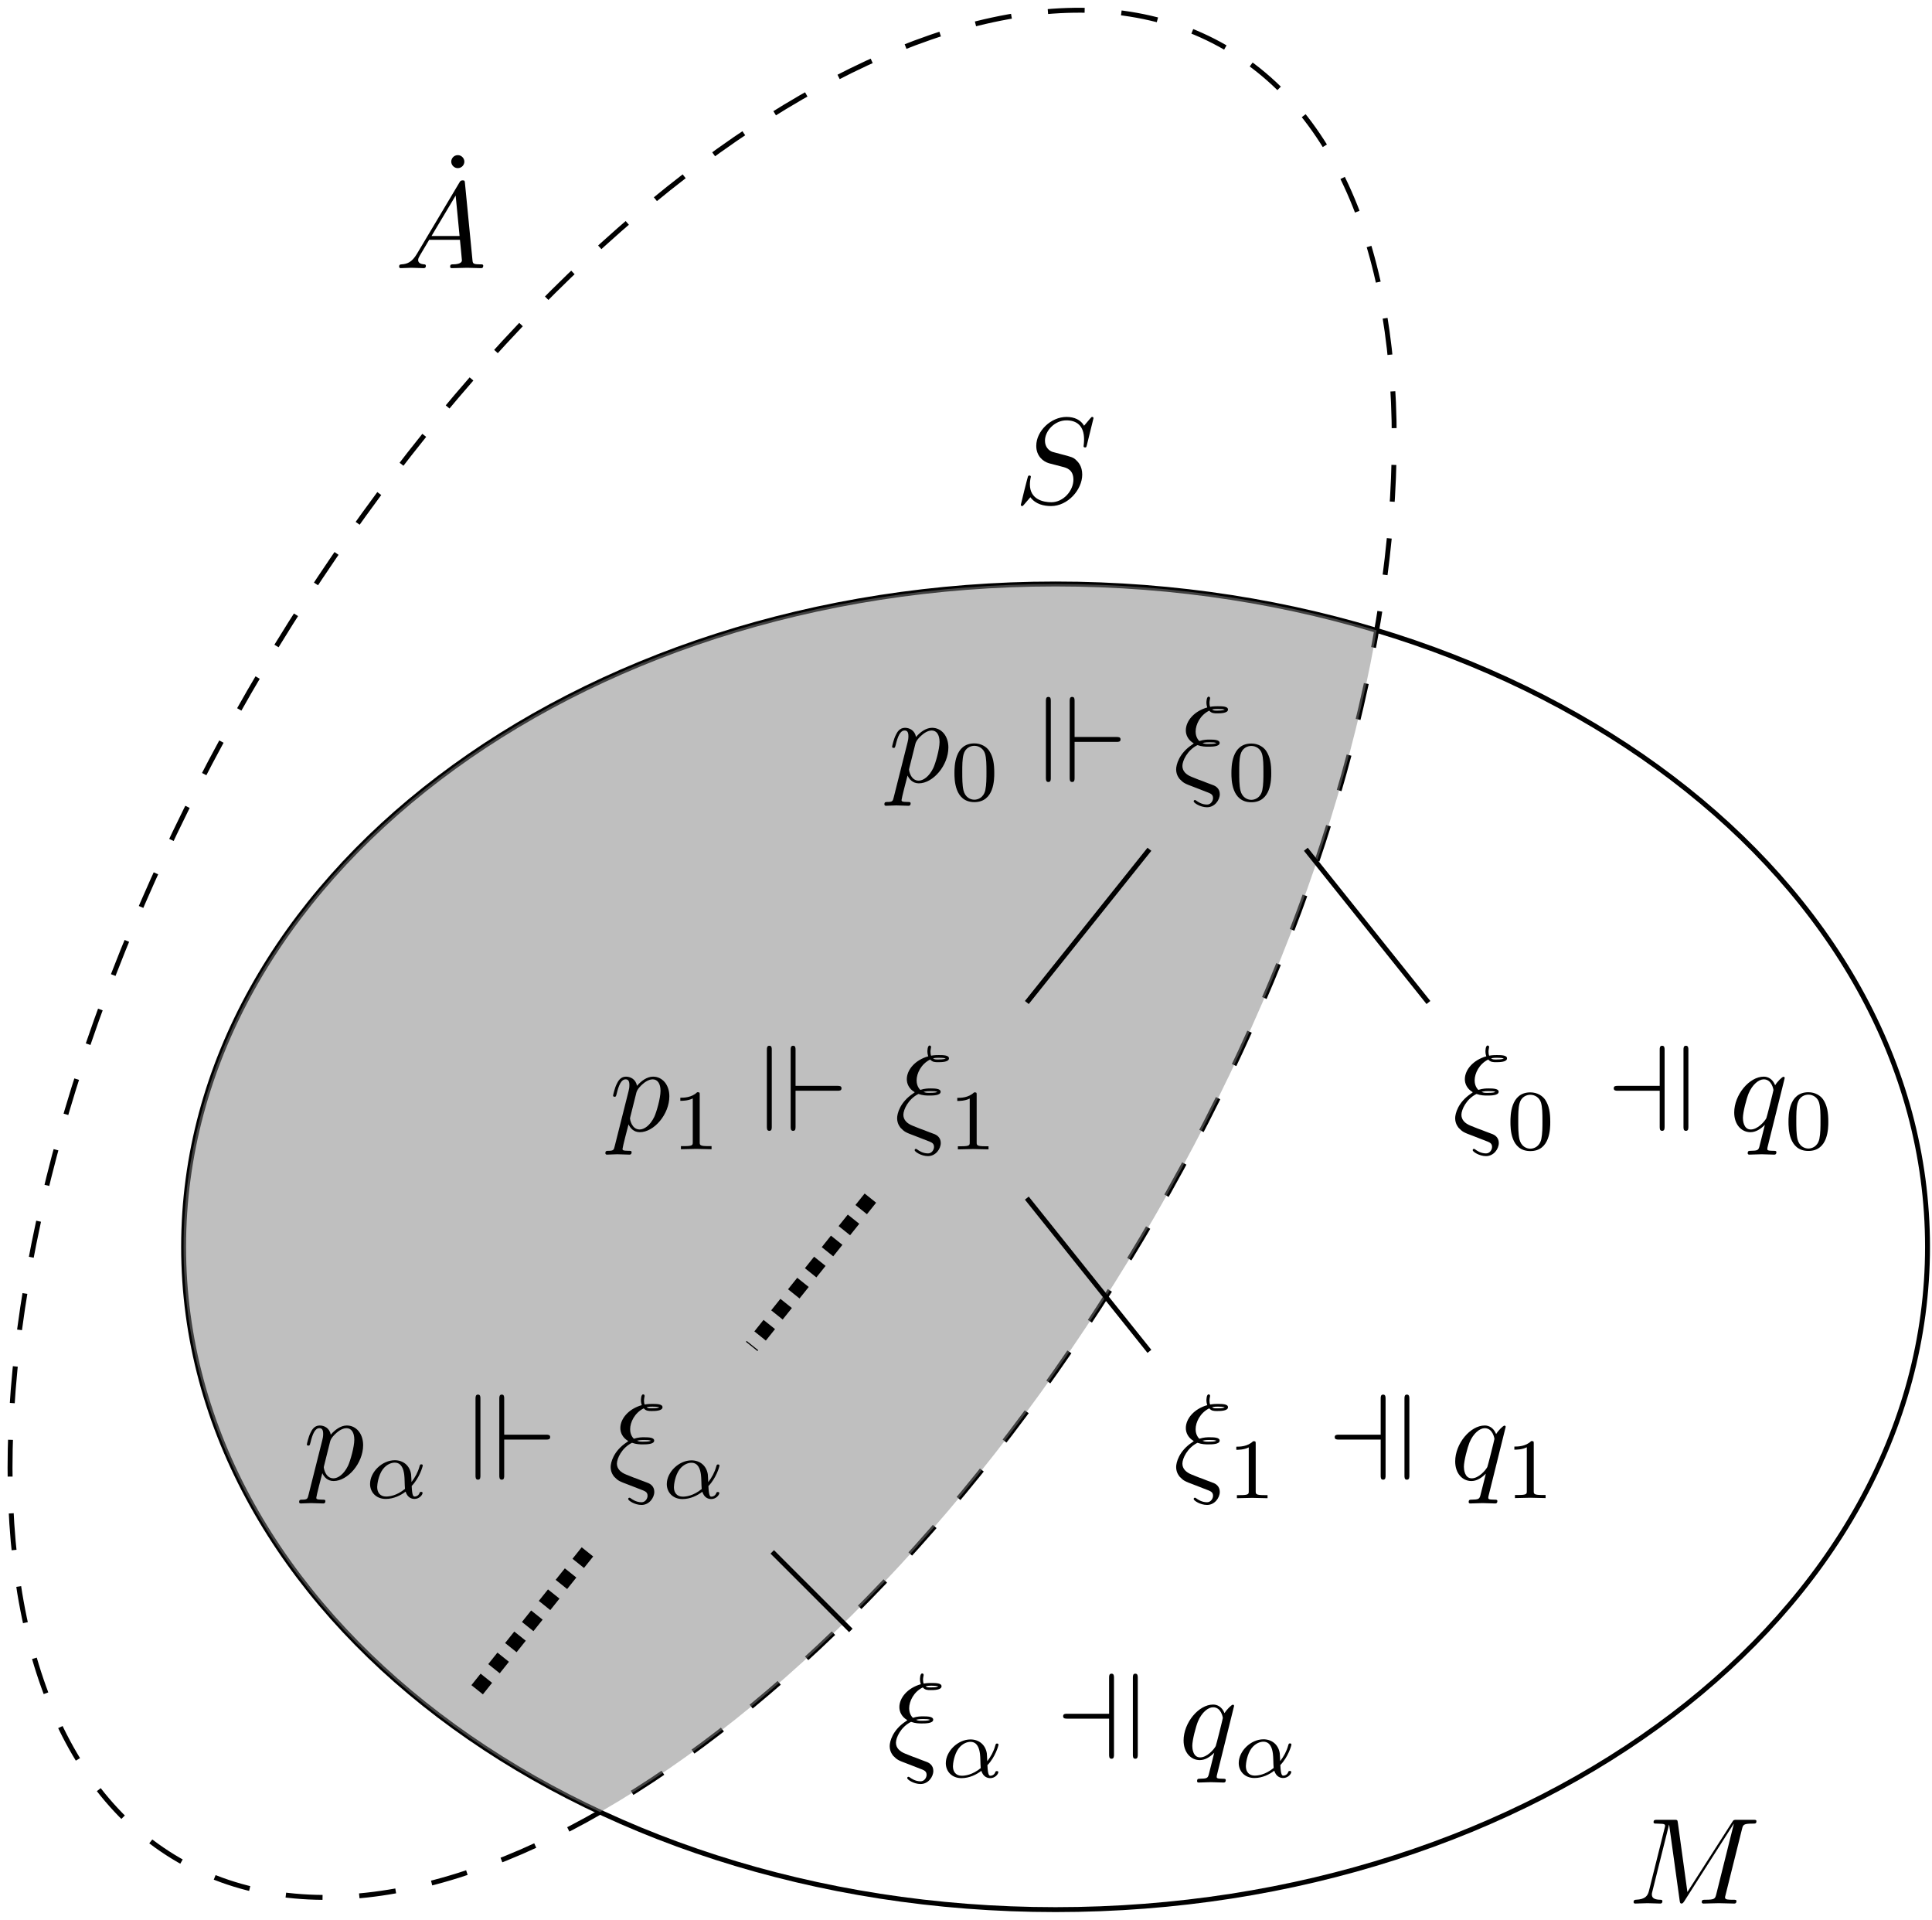
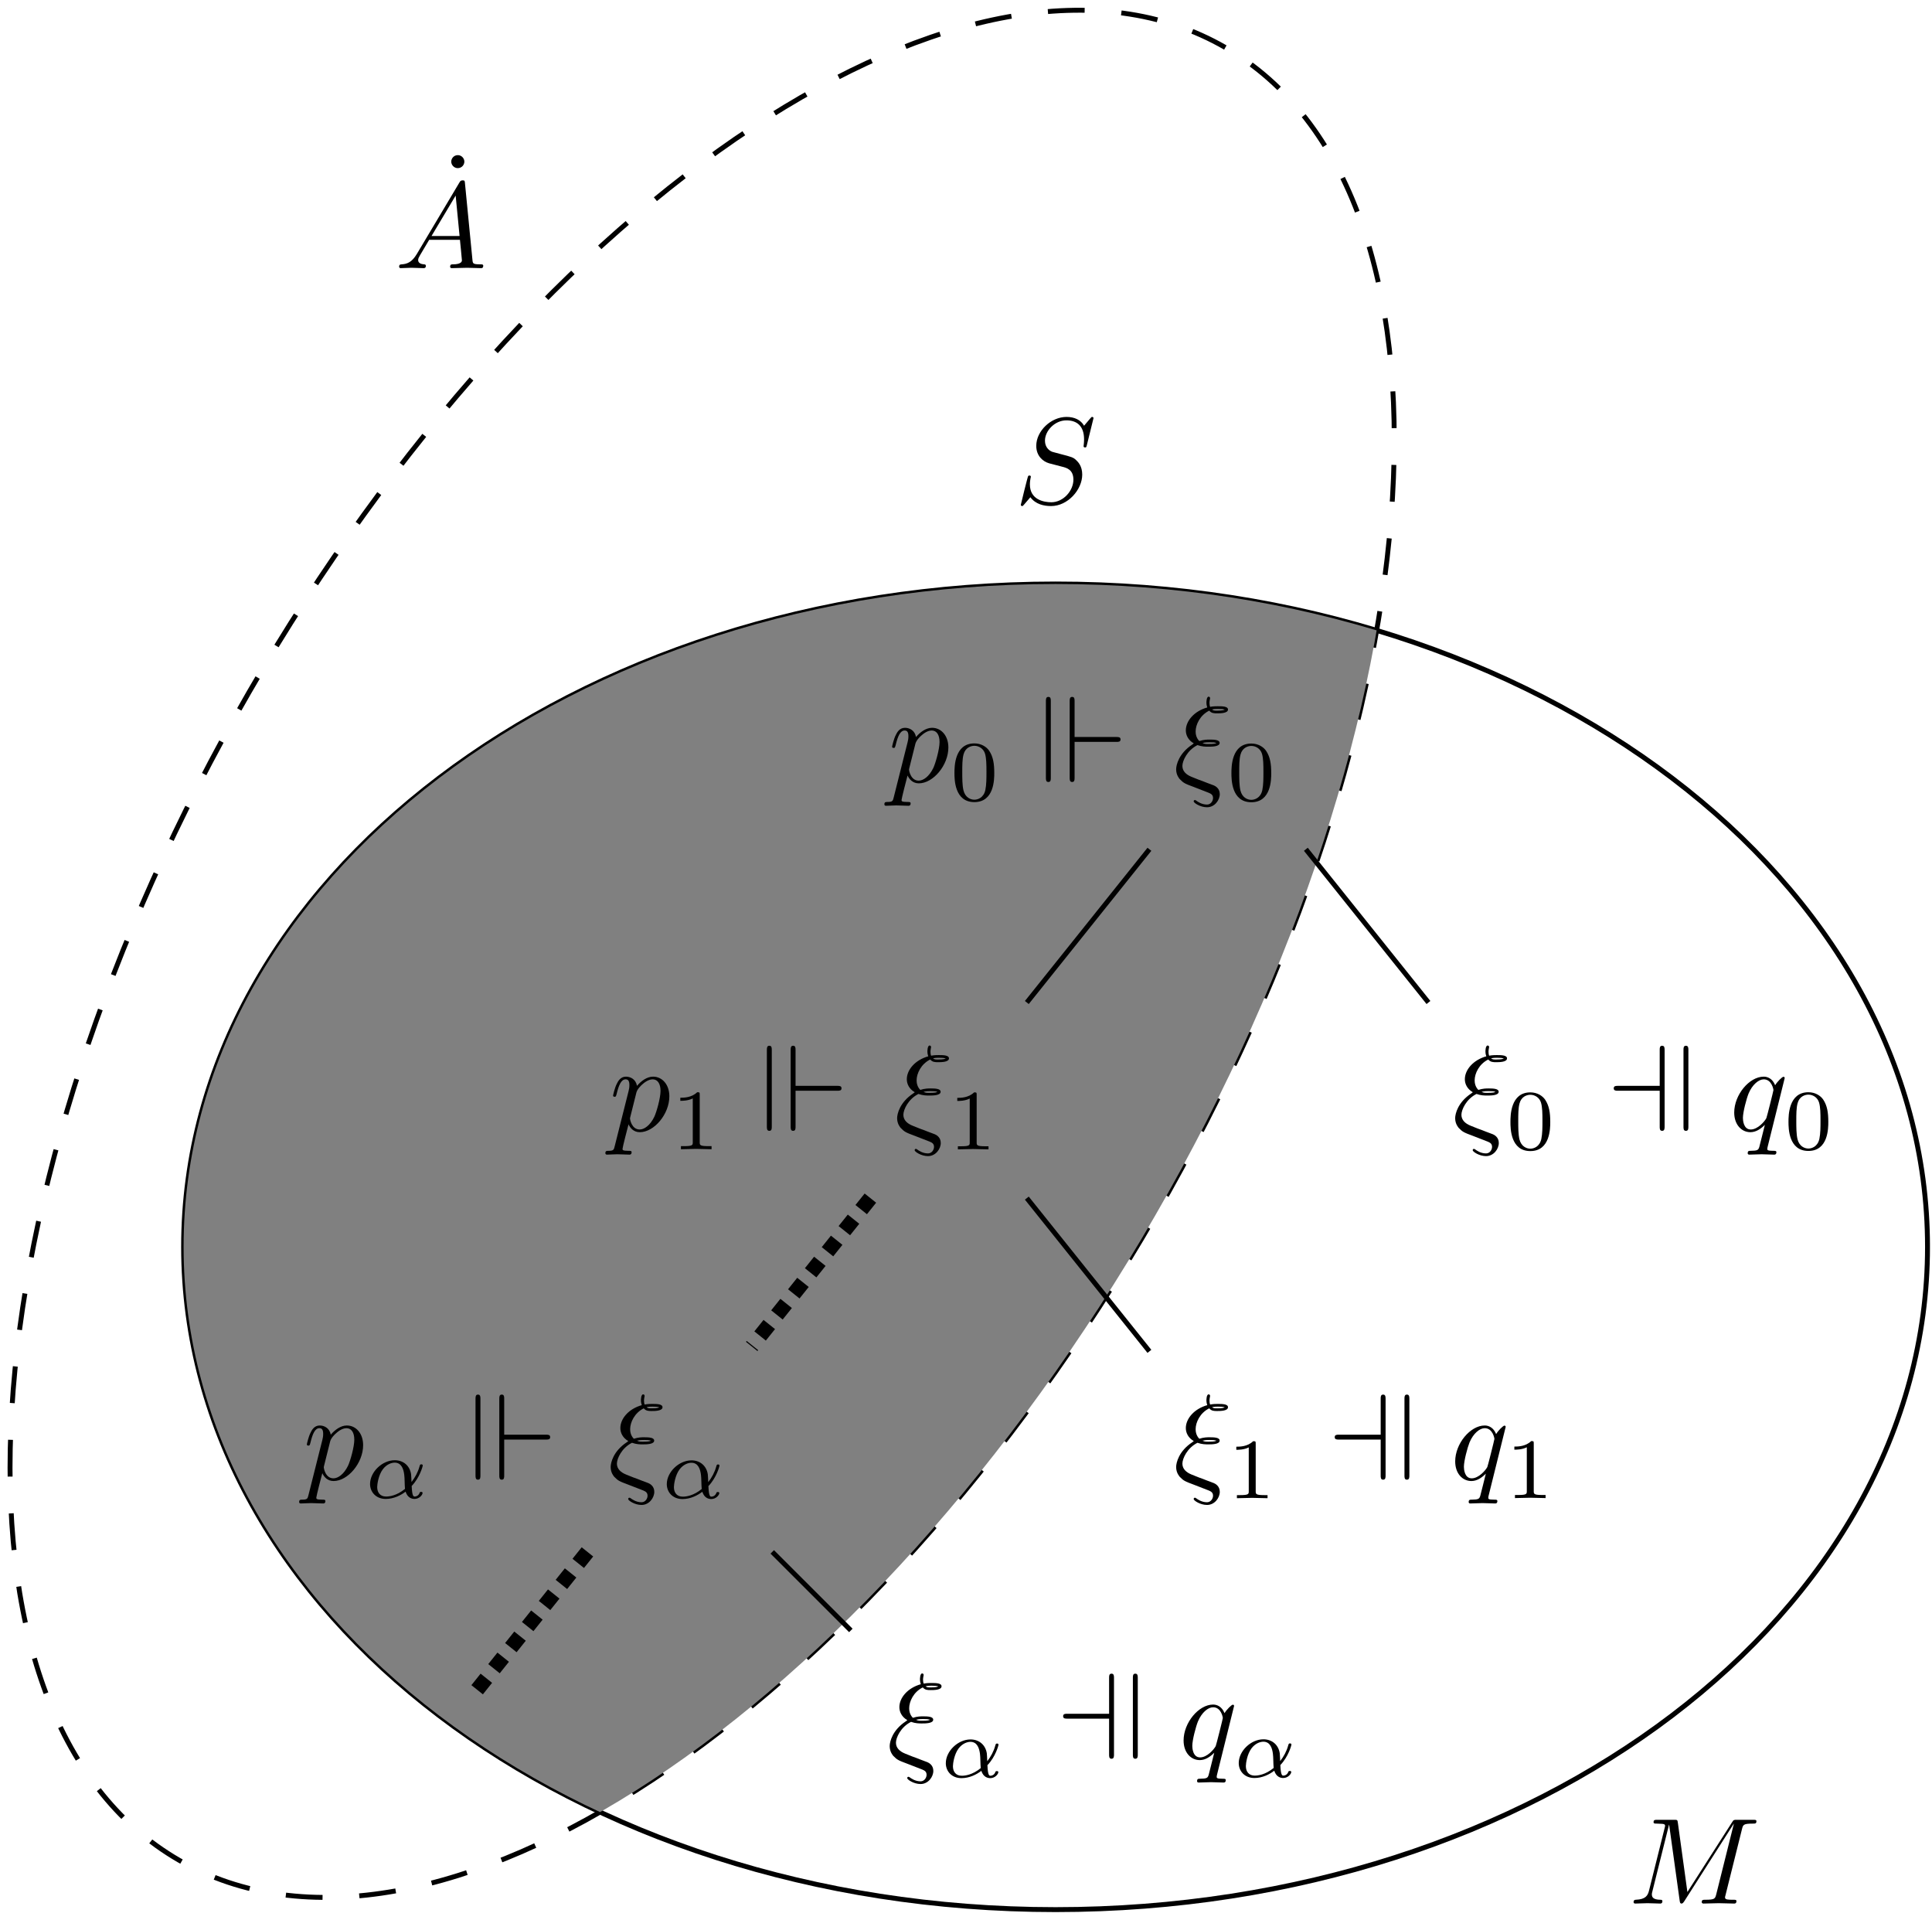
<svg xmlns="http://www.w3.org/2000/svg" xmlns:xlink="http://www.w3.org/1999/xlink" version="1.1" width="5.539cm" height="5.503cm" viewBox="0 0 157 156">
  <clipPath id="cp0">
    <path transform="matrix(1,0,0,-1,-6,158)" d="M 0 0 L 162.844 0 L 162.844 166.081 L 0 166.081 Z " />
  </clipPath>
  <g clip-path="url(#cp0)">
    <path transform="matrix(1,0,0,-1,57.056,77.506)" stroke-width=".399" stroke-linecap="butt" stroke-dasharray="2.989,2.989" stroke-miterlimit="10" stroke-linejoin="miter" fill="none" stroke="rgb(0,0,0)" d="M 42.52 73.647 C 22.183 85.389 -13.34 61.935 -36.824 21.26 C -60.307 -19.415 -62.858 -61.906 -42.52 -73.647 C -22.183 -85.389 13.34 -61.935 36.824 -21.26 C 60.307 19.415 62.858 61.906 42.52 73.647 Z M 0 0 " />
    <text fill-opacity="0" transform="matrix(1,0,-0,1,-6,158)" font-size="9.963" font-family="JIEOXL+CMR10" x="41.817" y="-138.729">
˙
</text>
    <symbol id="font_1_1">
      <path d="M .107 .053 C .107 .08 .084 .106 .054 .106 C .02 .106 0 .078 0 .053 C 0 .026 .023 0 .053 0 C .087 0 .107 .028 .107 .053 Z " />
    </symbol>
    <use xlink:href="#font_1_1" transform="matrix(9.96264,0,0,-9.96264,36.66383,13.66203)" />
    <text fill-opacity="0" transform="matrix(1,0,-0,1,-6,158)" font-size="9.963" font-family="NCCSMV+CMMI10" x="38.081" y="-136.211">
A
</text>
    <symbol id="font_2_2">
      <path d="M .144 .115 C .104 .048 .065 .034 .021 .031 C .009 .03 0 .03 0 .011 C 0 .005 .005 0 .013 0 C .04 0 .071 .003 .099 .003 C .132 .003 .167 0 .199 0 C .205 0 .218 0 .218 .019 C .218 .03 .209 .031 .202 .031 C .179 .033 .155 .041 .155 .066 C .155 .078 .161 .089 .169 .103 L .245 .231 L .496 .231 C .498 .21 .512 .074 .512 .064 C .512 .034 .46 .031 .44 .031 C .426 .031 .416 .031 .416 .011 C .416 0 .428 0 .43 0 C .471 0 .514 .003 .555 .003 C .58 .003 .643 0 .668 0 C .674 0 .686 0 .686 .02 C .686 .031 .676 .031 .663 .031 C .601 .031 .601 .038 .598 .067 L .537 .692 C .535 .712 .535 .716 .518 .716 C .502 .716 .498 .709 .492 .699 L .144 .115 M .264 .262 L .461 .592 L .493 .262 L .264 .262 Z " />
    </symbol>
    <use xlink:href="#font_2_2" transform="matrix(9.96264,0,0,-9.96264,32.4297,21.789)" />
    <path transform="matrix(1,0,0,-1,57.056,77.506)" stroke-width=".399" stroke-linecap="butt" stroke-miterlimit="10" stroke-linejoin="miter" fill="none" stroke="rgb(0,0,0)" d="M 99.59 -23.807 C 99.59 5.938 67.862 30.052 28.723 30.052 C -10.416 30.052 -42.144 5.938 -42.144 -23.807 C -42.144 -53.553 -10.416 -77.666 28.723 -77.666 C 67.862 -77.666 99.59 -53.553 99.59 -23.807 Z M 28.723 -23.807 " />
    <text fill-opacity="0" transform="matrix(1,0,-0,1,-6.000015,158)" font-size="9.963" font-family="NCCSMV+CMMI10" x="138.339" y="-3.321">
M
</text>
    <symbol id="font_2_3">
      <path d="M .884 .606 C .893 .642 .895 .652 .97 .652 C .993 .652 1.002 .652 1.002 .672 C 1.002 .683 .992 .683 .975 .683 L .843 .683 C .817 .683 .816 .683 .804 .664 L .439 .094 L .361 .66 C .358 .683 .356 .683 .33 .683 L .193 .683 C .174 .683 .163 .683 .163 .664 C .163 .652 .172 .652 .192 .652 C .205 .652 .223 .651 .235 .65 C .251 .648 .257 .645 .257 .634 C .257 .63 .256 .627 .253 .615 L .126 .106 C .116 .066 .099 .034 .018 .031 C .013 .031 0 .03 0 .012 C 0 .003 .006 0 .014 0 C .046 0 .081 .003 .114 .003 C .148 .003 .184 0 .217 0 C .222 0 .235 0 .235 .02 C .235 .031 .224 .031 .217 .031 C .16 .032 .149 .052 .149 .075 C .149 .082 .15 .087 .153 .098 L .289 .643 L .29 .643 L .376 .023 C .378 .011 .379 0 .391 0 C .402 0 .408 .011 .413 .018 L .817 .651 L .818 .651 L .675 .078 C .665 .039 .663 .031 .584 .031 C .567 .031 .556 .031 .556 .012 C .556 0 .568 0 .571 0 C .599 0 .667 .003 .695 .003 C .736 .003 .779 0 .82 0 C .826 0 .839 0 .839 .02 C .839 .031 .83 .031 .811 .031 C .774 .031 .746 .031 .746 .049 C .746 .053 .746 .055 .751 .073 L .884 .606 Z " />
    </symbol>
    <use xlink:href="#font_2_3" transform="matrix(9.96264,0,0,-9.96264,132.7574,154.679)" />
    <clipPath id="cp3">
      <path transform="matrix(1,0,0,-1,57.056,77.506)" d="M 99.59 -23.807 C 99.59 5.938 67.862 30.051 28.723 30.051 C -10.416 30.051 -42.144 5.938 -42.144 -23.807 C -42.144 -53.553 -10.416 -77.666 28.723 -77.666 C 67.862 -77.666 99.59 -53.553 99.59 -23.807 Z M 28.723 -23.807 " />
    </clipPath>
    <g clip-path="url(#cp3)">
-       <path transform="matrix(1,0,0,-1,57.056,77.506)" d="M 42.52 73.647 C 22.183 85.389 -13.34 61.935 -36.824 21.26 C -60.307 -19.415 -62.858 -61.906 -42.52 -73.647 C -22.183 -85.389 13.34 -61.935 36.824 -21.26 C 60.307 19.415 62.858 61.906 42.52 73.647 Z M 0 0 " fill="rgb(128,128,128)" fill-opacity=".5" />
+       <path transform="matrix(1,0,0,-1,57.056,77.506)" d="M 42.52 73.647 C 22.183 85.389 -13.34 61.935 -36.824 21.26 C -60.307 -19.415 -62.858 -61.906 -42.52 -73.647 C -22.183 -85.389 13.34 -61.935 36.824 -21.26 C 60.307 19.415 62.858 61.906 42.52 73.647 Z M 0 0 " fill="rgb(128,128,128)" />
    </g>
    <text fill-opacity="0" transform="matrix(1,0,-0,1,-6,158)" font-size="9.963" font-family="NCCSMV+CMMI10" x="88.437" y="-117.098">
S
</text>
    <symbol id="font_2_4">
      <path d="M .593 .717 C .593 .72 .591 .727 .582 .727 C .577 .727 .576 .726 .564 .712 L .516 .655 C .49 .702 .438 .727 .373 .727 C .246 .727 .126 .612 .126 .491 C .126 .41 .179 .364 .23 .349 L .337 .321 C .374 .312 .429 .297 .429 .215 C .429 .125 .347 .031 .249 .031 C .185 .031 .074 .053 .074 .177 C .074 .201 .079 .225 .08 .231 C .081 .235 .082 .236 .082 .238 C .082 .248 .075 .249 .07 .249 C .065 .249 .063 .248 .06 .245 C .056 .241 0 .013 0 .01 C 0 .004 .005 0 .011 0 C .016 0 .017 .001 .029 .015 L .078 .072 C .121 .014 .189 0 .247 0 C .383 0 .501 .133 .501 .257 C .501 .326 .467 .36 .452 .374 C .429 .397 .414 .401 .325 .424 C .303 .43 .267 .44 .258 .442 C .231 .451 .197 .48 .197 .533 C .197 .614 .277 .699 .372 .699 C .455 .699 .516 .656 .516 .544 C .516 .512 .512 .494 .512 .488 C .512 .487 .512 .478 .524 .478 C .534 .478 .535 .481 .539 .498 L .593 .717 Z " />
    </symbol>
    <use xlink:href="#font_2_4" transform="matrix(9.96264,0,0,-9.96264,82.95506,41.12118)" />
    <text fill-opacity="0" transform="matrix(1,0,-0,1,-6,158)" font-size="9.963" font-family="NCCSMV+CMMI10" x="101.35" y="-94.446">
ξ
</text>
    <symbol id="font_2_1">
      <path d="M .131 .511 C .022 .439 0 .345 0 .309 C 0 .261 .027 .233 .029 .23 C .061 .197 .07 .193 .145 .165 L .266 .118 C .281 .111 .301 .104 .301 .075 C .301 .052 .283 .022 .252 .022 C .208 .022 .175 .046 .164 .054 C .158 .058 .157 .059 .153 .059 C .145 .059 .143 .052 .143 .048 C .143 .036 .196 0 .252 0 C .314 0 .356 .058 .356 .107 C .356 .155 .319 .173 .308 .178 C .294 .183 .26 .196 .247 .201 C .227 .209 .207 .217 .186 .224 L .126 .248 C .081 .266 .051 .295 .051 .337 C .051 .378 .09 .465 .174 .507 C .211 .494 .241 .494 .262 .494 C .292 .494 .355 .494 .355 .525 C .355 .55 .312 .552 .273 .552 C .255 .552 .226 .552 .189 .54 C .163 .566 .159 .599 .159 .618 C .159 .674 .195 .751 .27 .788 C .288 .766 .311 .766 .334 .766 C .359 .766 .423 .766 .423 .797 C .423 .823 .379 .824 .34 .824 C .327 .824 .303 .824 .277 .819 C .274 .828 .272 .835 .272 .852 C .272 .866 .277 .887 .277 .889 C .277 .897 .272 .902 .265 .902 C .247 .902 .247 .856 .247 .853 C .247 .833 .253 .818 .254 .814 C .147 .784 .079 .704 .079 .627 C .079 .59 .097 .548 .144 .521 L .131 .511 M .293 .797 C .309 .802 .33 .802 .341 .802 C .375 .802 .379 .801 .397 .796 C .389 .793 .379 .788 .335 .788 C .316 .788 .304 .788 .293 .797 M .215 .524 C .238 .53 .26 .53 .272 .53 C .307 .53 .311 .529 .329 .524 C .321 .52 .311 .516 .265 .516 C .242 .516 .233 .516 .215 .524 Z " />
    </symbol>
    <use xlink:href="#font_2_1" transform="matrix(9.96264,0,0,-9.96264,95.57914,65.59634)" />
    <text fill-opacity="0" transform="matrix(1,0,-0,1,-6,158)" font-size="6.974" font-family="NGUJSL+CMR7" x="105.709" y="-92.951">
0
</text>
    <symbol id="font_4_1">
      <path d="M .464 .339 C .464 .449 .451 .528 .405 .598 C .374 .644 .312 .684 .232 .684 C 0 .684 0 .411 0 .339 C 0 .267 0 0 .232 0 C .464 0 .464 .267 .464 .339 M .232 .028 C .186 .028 .125 .055 .105 .137 C .091 .196 .091 .278 .091 .352 C .091 .425 .091 .501 .106 .556 C .127 .635 .191 .656 .232 .656 C .286 .656 .338 .623 .356 .565 C .372 .511 .373 .439 .373 .352 C .373 .278 .373 .204 .36 .141 C .34 .05 .272 .028 .232 .028 Z " />
    </symbol>
    <use xlink:href="#font_4_1" transform="matrix(6.97385,0,0,-6.97385,100.0716,65.18848)" />
    <text fill-opacity="0" transform="matrix(1,0,-0,1,-6,158)" font-size="9.963" font-family="NCCSMV+CMMI10" x="78.673" y="-66.099">
ξ
</text>
    <use xlink:href="#font_2_1" transform="matrix(9.96264,0,0,-9.96264,72.90214,93.94334)" />
    <text fill-opacity="0" transform="matrix(1,0,-0,1,-6,158)" font-size="6.974" font-family="NGUJSL+CMR7" x="83.031" y="-64.605">
1
</text>
    <symbol id="font_4_2">
      <path d="M .226 .636 C .226 .663 .224 .664 .196 .664 C .132 .601 .041 .6 0 .6 L 0 .564 C .024 .564 .09 .564 .145 .592 L .145 .082 C .145 .049 .145 .036 .045 .036 L .007 .036 L .007 0 C .025 .001 .148 .004 .185 .004 C .216 .004 .342 .001 .364 0 L .364 .036 L .326 .036 C .226 .036 .226 .049 .226 .082 L .226 .636 Z " />
    </symbol>
    <use xlink:href="#font_4_2" transform="matrix(6.97385,0,0,-6.97385,77.79115,93.395)" />
    <path transform="matrix(1,0,0,-1,57.056,77.506)" stroke-width=".399" stroke-linecap="butt" stroke-miterlimit="10" stroke-linejoin="miter" fill="none" stroke="rgb(0,0,0)" d="M 36.351 8.495 L 26.388 -3.956 " />
    <text fill-opacity="0" transform="matrix(1,0,-0,1,-6,158)" font-size="9.963" font-family="NCCSMV+CMMI10" x="55.391" y="-37.753">
ξ
</text>
    <use xlink:href="#font_2_1" transform="matrix(9.96264,0,0,-9.96264,49.62014,122.2893)" />
    <text fill-opacity="0" transform="matrix(1,0,-0,1,-6,158)" font-size="6.974" font-family="SENBEP+CMMI7" x="59.75" y="-36.259">
α
</text>
    <symbol id="font_5_1">
      <path d="M .485 .151 C .577 .246 .614 .379 .614 .39 C .614 .403 .602 .403 .597 .403 C .583 .403 .583 .4 .576 .378 C .558 .312 .525 .251 .483 .197 C .482 .212 .48 .279 .478 .288 C .463 .387 .388 .451 .288 .451 C .141 .451 0 .314 0 .174 C 0 .082 .067 0 .183 0 C .275 0 .358 .042 .414 .085 C .437 .012 .488 0 .518 0 C .576 0 .612 .049 .612 .07 C .612 .082 .6 .082 .595 .082 C .582 .082 .58 .078 .578 .072 C .564 .034 .533 .028 .521 .028 C .507 .028 .49 .028 .485 .151 M .407 .117 C .309 .037 .224 .028 .186 .028 C .12 .028 .083 .072 .083 .139 C .083 .168 .097 .277 .149 .346 C .195 .406 .252 .423 .287 .423 C .367 .423 .39 .346 .398 .284 C .404 .241 .402 .17 .407 .117 Z " />
    </symbol>
    <use xlink:href="#font_5_1" transform="matrix(6.97385,0,0,-6.97385,54.18238,121.8107)" />
    <path transform="matrix(1,0,0,-1,57.056,77.506)" stroke-width="1.196" stroke-linecap="butt" stroke-dasharray="1.196,.996" stroke-miterlimit="10" stroke-linejoin="miter" fill="none" stroke="rgb(0,0,0)" d="M 13.673 -19.851 L 4.029 -31.904 " />
    <path transform="matrix(1,0,0,-1,57.056,77.506)" stroke-width="1.196" stroke-linecap="butt" stroke-dasharray="1.196,.996" stroke-miterlimit="10" stroke-linejoin="miter" fill="none" stroke="rgb(0,0,0)" d="M -9.323 -48.597 L -18.648 -60.251 " />
    <text fill-opacity="0" transform="matrix(1,0,-0,1,-6,158)" font-size="9.963" font-family="NCCSMV+CMMI10" x="78.069" y="-15.076">
ξ
</text>
    <use xlink:href="#font_2_1" transform="matrix(9.96264,0,0,-9.96264,72.29814,144.9663)" />
    <text fill-opacity="0" transform="matrix(1,0,-0,1,-6,158)" font-size="6.974" font-family="SENBEP+CMMI7" x="82.427" y="-13.581">
α
</text>
    <use xlink:href="#font_5_1" transform="matrix(6.97385,0,0,-6.97385,76.85938,144.4887)" />
    <path transform="matrix(1,0,0,-1,57.056,77.506)" stroke-width=".399" stroke-linecap="butt" stroke-miterlimit="10" stroke-linejoin="miter" fill="none" stroke="rgb(0,0,0)" d="M 5.698 -48.597 L 12.084 -54.98 " />
    <text fill-opacity="0" transform="matrix(1,0,-0,1,-6,158)" font-size="9.963" font-family="NCCSMV+CMMI10" x="101.35" y="-37.753">
ξ
</text>
    <use xlink:href="#font_2_1" transform="matrix(9.96264,0,0,-9.96264,95.57914,122.2893)" />
    <text fill-opacity="0" transform="matrix(1,0,-0,1,-6,158)" font-size="6.974" font-family="NGUJSL+CMR7" x="105.709" y="-36.259">
1
</text>
    <use xlink:href="#font_4_2" transform="matrix(6.97385,0,0,-6.97385,100.4691,121.741)" />
    <path transform="matrix(1,0,0,-1,57.056,77.506)" stroke-width=".399" stroke-linecap="butt" stroke-miterlimit="10" stroke-linejoin="miter" fill="none" stroke="rgb(0,0,0)" d="M 26.388 -19.851 L 36.351 -32.303 " />
    <text fill-opacity="0" transform="matrix(1,0,-0,1,-6,158)" font-size="9.963" font-family="NCCSMV+CMMI10" x="124.027" y="-66.099">
ξ
</text>
    <use xlink:href="#font_2_1" transform="matrix(9.96264,0,0,-9.96264,118.2561,93.94334)" />
    <text fill-opacity="0" transform="matrix(1,0,-0,1,-6,158)" font-size="6.974" font-family="NGUJSL+CMR7" x="128.386" y="-64.605">
0
</text>
    <use xlink:href="#font_4_1" transform="matrix(6.97385,0,0,-6.97385,122.7486,93.53448)" />
    <path transform="matrix(1,0,0,-1,57.056,77.506)" stroke-width=".399" stroke-linecap="butt" stroke-miterlimit="10" stroke-linejoin="miter" fill="none" stroke="rgb(0,0,0)" d="M 49.065 8.495 L 59.029 -3.956 " />
    <text fill-opacity="0" transform="matrix(1,0,-0,1,-6,158)" font-size="9.963" font-family="NCCSMV+CMMI10" x="78.186" y="-94.457">
p
</text>
    <symbol id="font_2_5">
      <path d="M .077 .072 C .069 .038 .067 .031 .023 .031 C .011 .031 0 .031 0 .012 C 0 .004 .005 0 .013 0 C .04 0 .069 .003 .097 .003 C .13 .003 .164 0 .196 0 C .201 0 .214 0 .214 .02 C .214 .031 .204 .031 .19 .031 C .14 .031 .14 .038 .14 .047 C .14 .059 .182 .222 .189 .247 C .202 .218 .23 .183 .281 .183 C .397 .183 .522 .329 .522 .476 C .522 .57 .465 .636 .389 .636 C .339 .636 .291 .6 .258 .561 C .248 .615 .205 .636 .168 .636 C .122 .636 .103 .597 .094 .579 C .076 .545 .063 .485 .063 .482 C .063 .472 .073 .472 .075 .472 C .085 .472 .086 .473 .092 .495 C .109 .566 .129 .614 .165 .614 C .182 .614 .196 .606 .196 .568 C .196 .545 .193 .534 .189 .517 L .077 .072 M .253 .506 C .26 .533 .287 .561 .305 .576 C .34 .607 .369 .614 .386 .614 C .426 .614 .45 .579 .45 .52 C .45 .461 .417 .346 .399 .308 C .365 .238 .317 .205 .28 .205 C .214 .205 .201 .288 .201 .294 C .201 .296 .201 .298 .204 .31 L .253 .506 Z " />
    </symbol>
    <use xlink:href="#font_2_5" transform="matrix(9.96264,0,0,-9.96264,71.86719,65.47575)" />
    <text fill-opacity="0" transform="matrix(1,0,-0,1,-6,158)" font-size="6.974" font-family="NGUJSL+CMR7" x="83.199" y="-92.962">
0
</text>
    <use xlink:href="#font_4_1" transform="matrix(6.97385,0,0,-6.97385,77.56164,65.17748)" />
    <text fill-opacity="0" transform="matrix(1,0,-0,1,-6,158)" font-size="9.963" font-family="VJBEXT+MSAM10" x="90.436" y="-94.457">
?
</text>
    <symbol id="font_6_1">
      <path d="M .04 .659 C .04 .676 .04 .694 .02 .694 C 0 .694 0 .675 0 .658 L 0 .036 C 0 .019 0 0 .02 0 C .04 0 .04 .018 .04 .035 L .04 .659 M .234 .327 L .574 .327 C .591 .327 .609 .327 .609 .347 C .609 .367 .591 .367 .574 .367 L .234 .367 L .234 .659 C .234 .676 .234 .694 .214 .694 C .194 .694 .194 .675 .194 .658 L .194 .036 C .194 .019 .194 0 .214 0 C .234 0 .234 .018 .234 .035 L .234 .327 Z " />
    </symbol>
    <use xlink:href="#font_6_1" transform="matrix(9.96264,0,0,-9.96264,84.9939,63.543)" />
    <text fill-opacity="0" transform="matrix(-1,0,0,1,281.538,158)" font-size="9.963" font-family="VJBEXT+MSAM10" x="143.769" y="-66.11">
?
</text>
    <use xlink:href="#font_6_1" transform="matrix(-9.96264,0,0,-9.96264,137.2111,91.89)" />
    <text fill-opacity="0" transform="matrix(1,0,-0,1,-5.999985,158)" font-size="9.963" font-family="NCCSMV+CMMI10" x="146.537" y="-66.11">
q
</text>
    <symbol id="font_2_6">
      <path d="M .412 .625 C .412 .629 .409 .635 .402 .635 C .391 .635 .351 .595 .334 .566 C .312 .62 .273 .636 .241 .636 C .123 .636 0 .488 0 .343 C 0 .245 .059 .183 .132 .183 C .175 .183 .214 .207 .25 .243 C .241 .208 .208 .073 .205 .064 C .197 .036 .189 .032 .133 .031 C .12 .031 .11 .031 .11 .011 C .11 .01 .11 0 .123 0 C .155 0 .19 .003 .223 .003 C .257 .003 .293 0 .326 0 C .331 0 .344 0 .344 .02 C .344 .031 .334 .031 .318 .031 C .27 .031 .27 .038 .27 .047 C .27 .054 .272 .06 .274 .069 L .412 .625 M .135 .205 C .075 .205 .071 .282 .071 .299 C .071 .347 .1 .456 .117 .498 C .148 .572 .2 .614 .241 .614 C .306 .614 .32 .533 .32 .526 C .32 .52 .265 .301 .262 .297 C .247 .269 .191 .205 .135 .205 Z " />
    </symbol>
    <use xlink:href="#font_2_6" transform="matrix(9.96264,0,0,-9.96264,140.9355,93.82275)" />
    <text fill-opacity="0" transform="matrix(1,0,-0,1,-5.999985,158)" font-size="6.974" font-family="NGUJSL+CMR7" x="150.984" y="-64.616">
0
</text>
    <use xlink:href="#font_4_1" transform="matrix(6.97385,0,0,-6.97385,145.3467,93.52348)" />
    <text fill-opacity="0" transform="matrix(1,0,-0,1,-6,158)" font-size="9.963" font-family="NCCSMV+CMMI10" x="55.509" y="-66.11">
p
</text>
    <use xlink:href="#font_2_5" transform="matrix(9.96264,0,0,-9.96264,49.19019,93.82275)" />
    <text fill-opacity="0" transform="matrix(1,0,-0,1,-6,158)" font-size="6.974" font-family="NGUJSL+CMR7" x="60.522" y="-64.616">
1
</text>
    <use xlink:href="#font_4_2" transform="matrix(6.97385,0,0,-6.97385,55.28215,93.384)" />
    <text fill-opacity="0" transform="matrix(1,0,-0,1,-6,158)" font-size="9.963" font-family="VJBEXT+MSAM10" x="67.758" y="-66.11">
?
</text>
    <use xlink:href="#font_6_1" transform="matrix(9.96264,0,0,-9.96264,62.31591,91.89)" />
    <text fill-opacity="0" transform="matrix(-1,0,0,1,236.184,158)" font-size="9.963" font-family="VJBEXT+MSAM10" x="121.092" y="-37.764">
?
</text>
    <use xlink:href="#font_6_1" transform="matrix(-9.96264,0,0,-9.96264,114.5341,120.236)" />
    <text fill-opacity="0" transform="matrix(1,0,-0,1,-6,158)" font-size="9.963" font-family="NCCSMV+CMMI10" x="123.86" y="-37.764">
q
</text>
    <use xlink:href="#font_2_6" transform="matrix(9.96264,0,0,-9.96264,118.2585,122.1688)" />
    <text fill-opacity="0" transform="matrix(1,0,-0,1,-6,158)" font-size="6.974" font-family="NGUJSL+CMR7" x="128.307" y="-36.269">
1
</text>
    <use xlink:href="#font_4_2" transform="matrix(6.97385,0,0,-6.97385,123.0672,121.731)" />
    <text fill-opacity="0" transform="matrix(1,0,-0,1,-6.000002,158)" font-size="9.963" font-family="NCCSMV+CMMI10" x="30.621" y="-37.764">
p
</text>
    <use xlink:href="#font_2_5" transform="matrix(9.96264,0,0,-9.96264,24.3022,122.1688)" />
    <text fill-opacity="0" transform="matrix(1,0,-0,1,-6.000002,158)" font-size="6.974" font-family="SENBEP+CMMI7" x="35.634" y="-36.269">
α
</text>
    <use xlink:href="#font_5_1" transform="matrix(6.97385,0,0,-6.97385,30.06638,121.8007)" />
    <text fill-opacity="0" transform="matrix(1,0,-0,1,-6.000002,158)" font-size="9.963" font-family="VJBEXT+MSAM10" x="44.079" y="-37.764">
?
</text>
    <use xlink:href="#font_6_1" transform="matrix(9.96264,0,0,-9.96264,38.6369,120.236)" />
    <text fill-opacity="0" transform="matrix(-1,0,0,1,192.038,158)" font-size="9.963" font-family="VJBEXT+MSAM10" x="99.019" y="-15.087">
?
</text>
    <use xlink:href="#font_6_1" transform="matrix(-9.96264,0,0,-9.96264,92.46109,142.913)" />
    <text fill-opacity="0" transform="matrix(1,0,-0,1,-6,158)" font-size="9.963" font-family="NCCSMV+CMMI10" x="101.786" y="-15.087">
q
</text>
    <use xlink:href="#font_2_6" transform="matrix(9.96264,0,0,-9.96264,96.18451,144.8458)" />
    <text fill-opacity="0" transform="matrix(1,0,-0,1,-6,158)" font-size="6.974" font-family="SENBEP+CMMI7" x="106.234" y="-13.592">
α
</text>
    <use xlink:href="#font_5_1" transform="matrix(6.97385,0,0,-6.97385,100.6664,144.4777)" />
  </g>
</svg>
